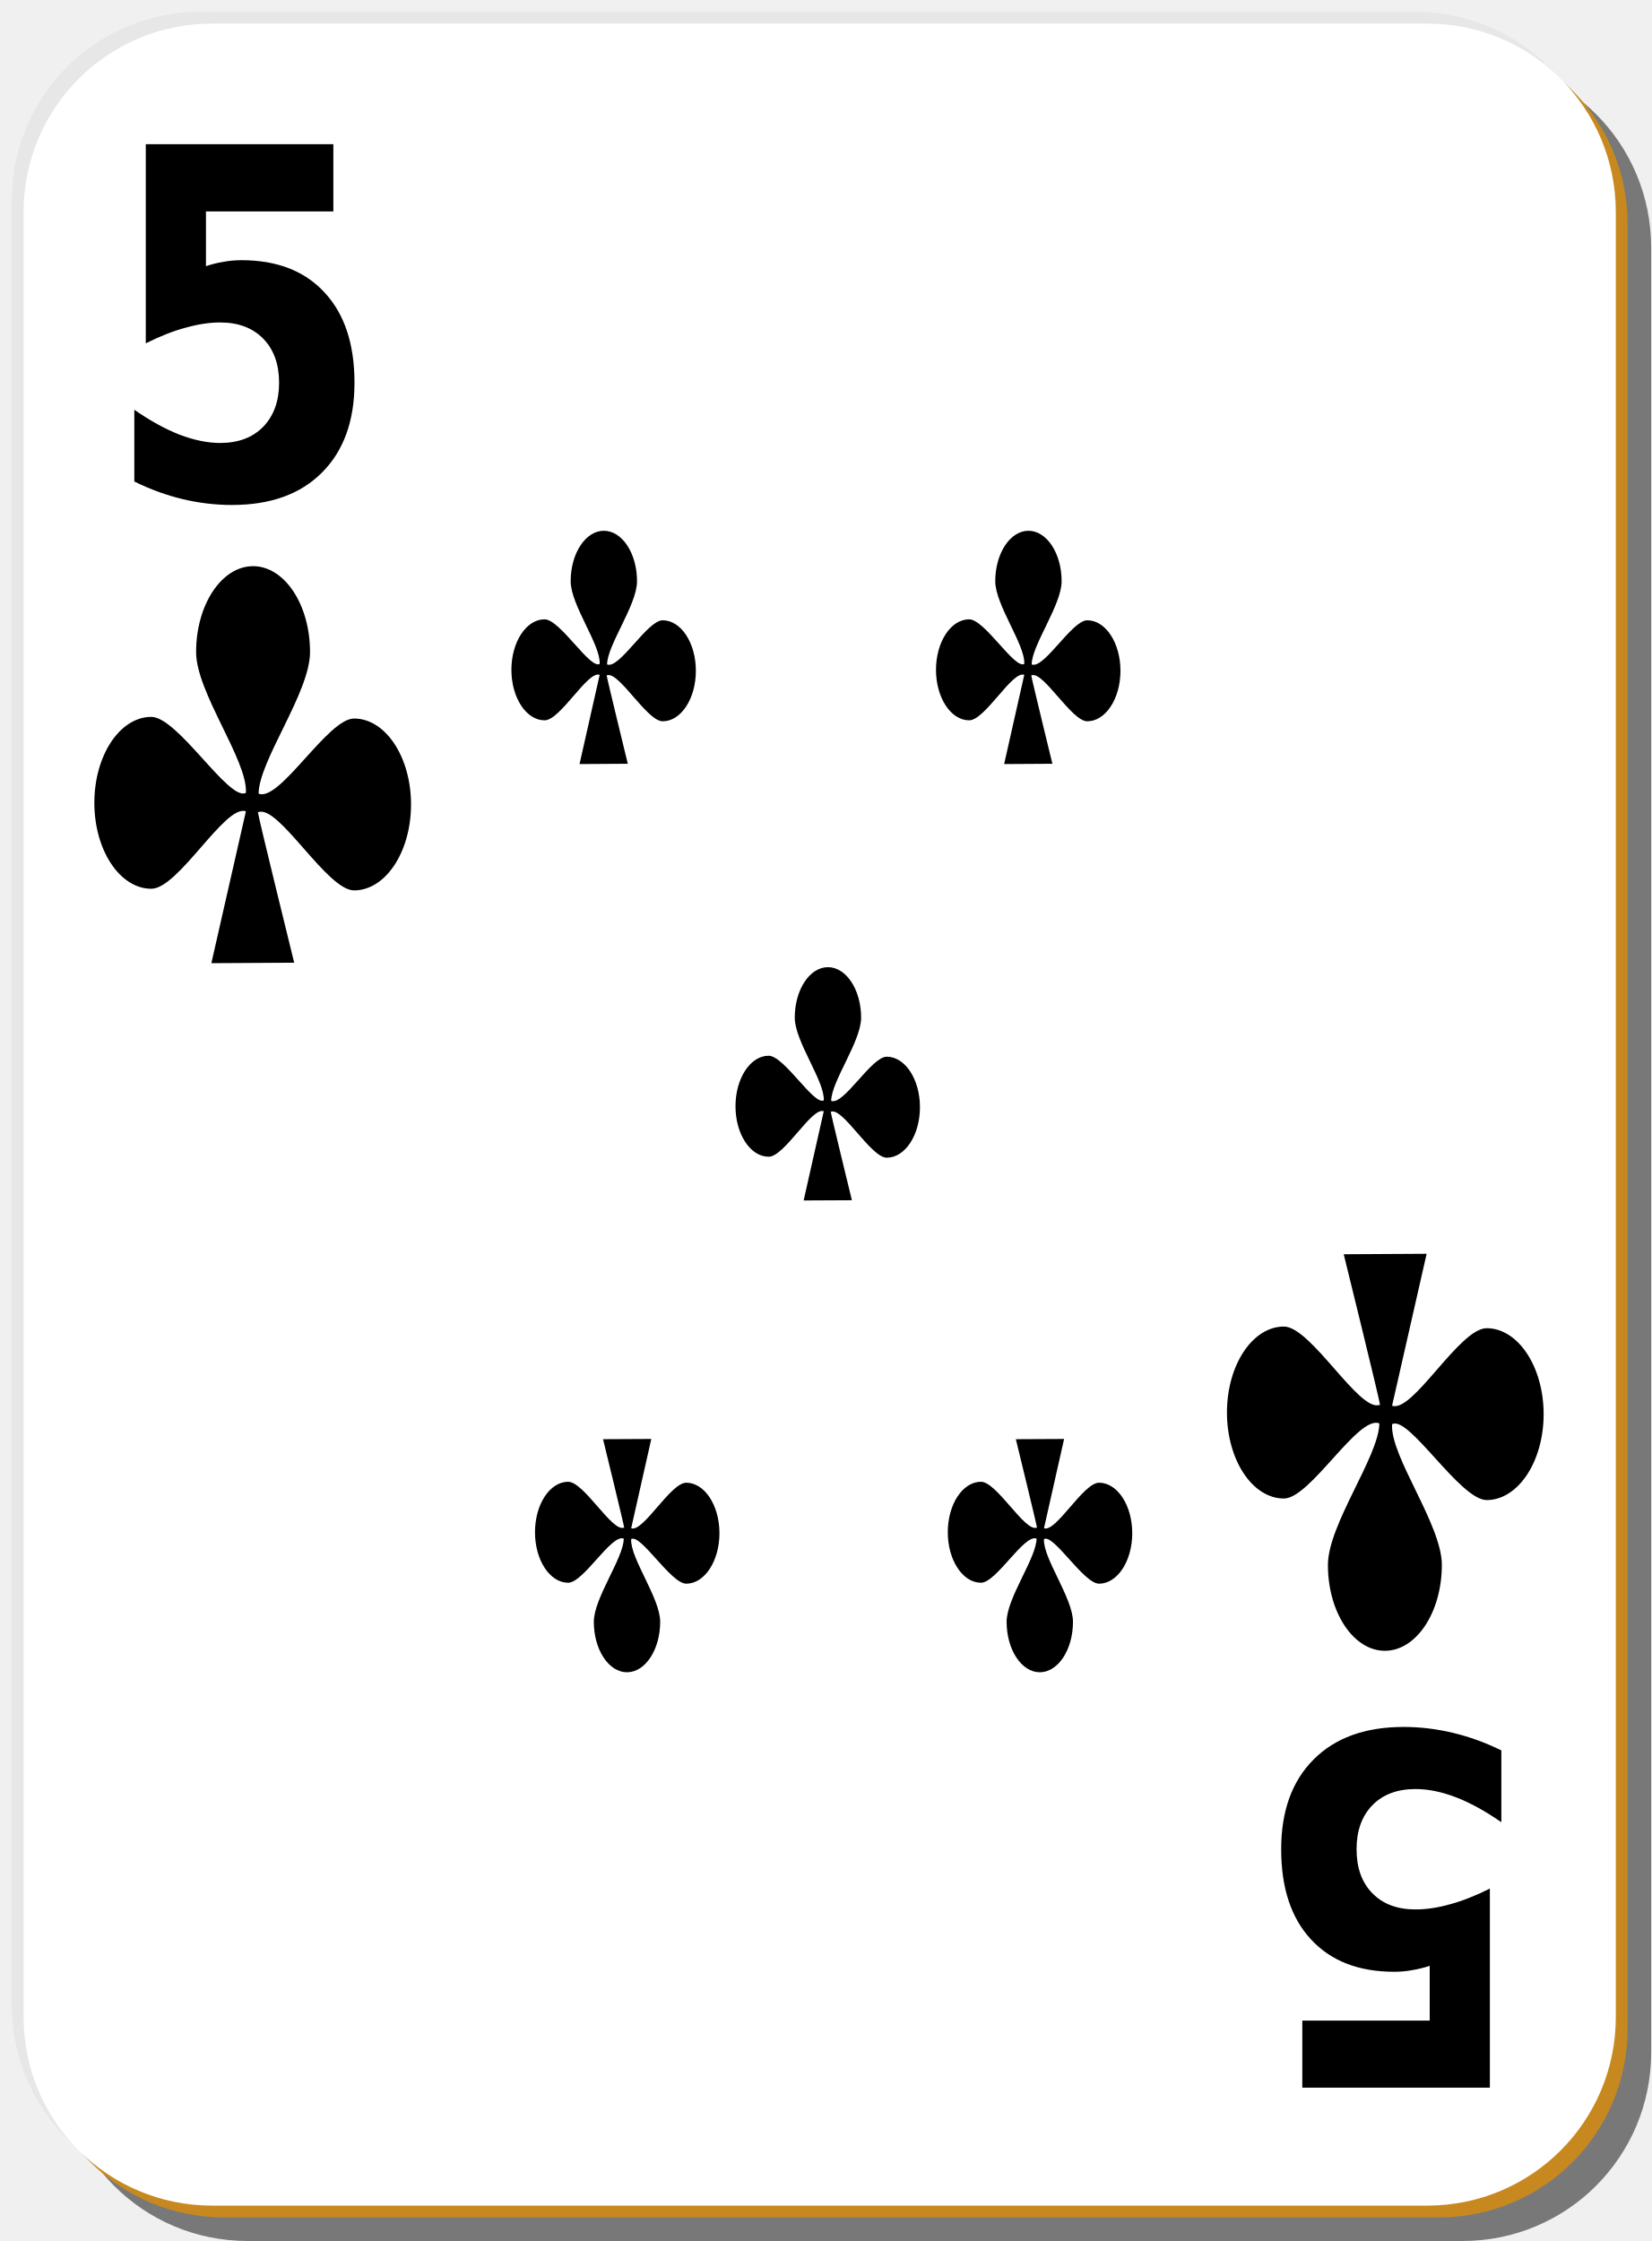
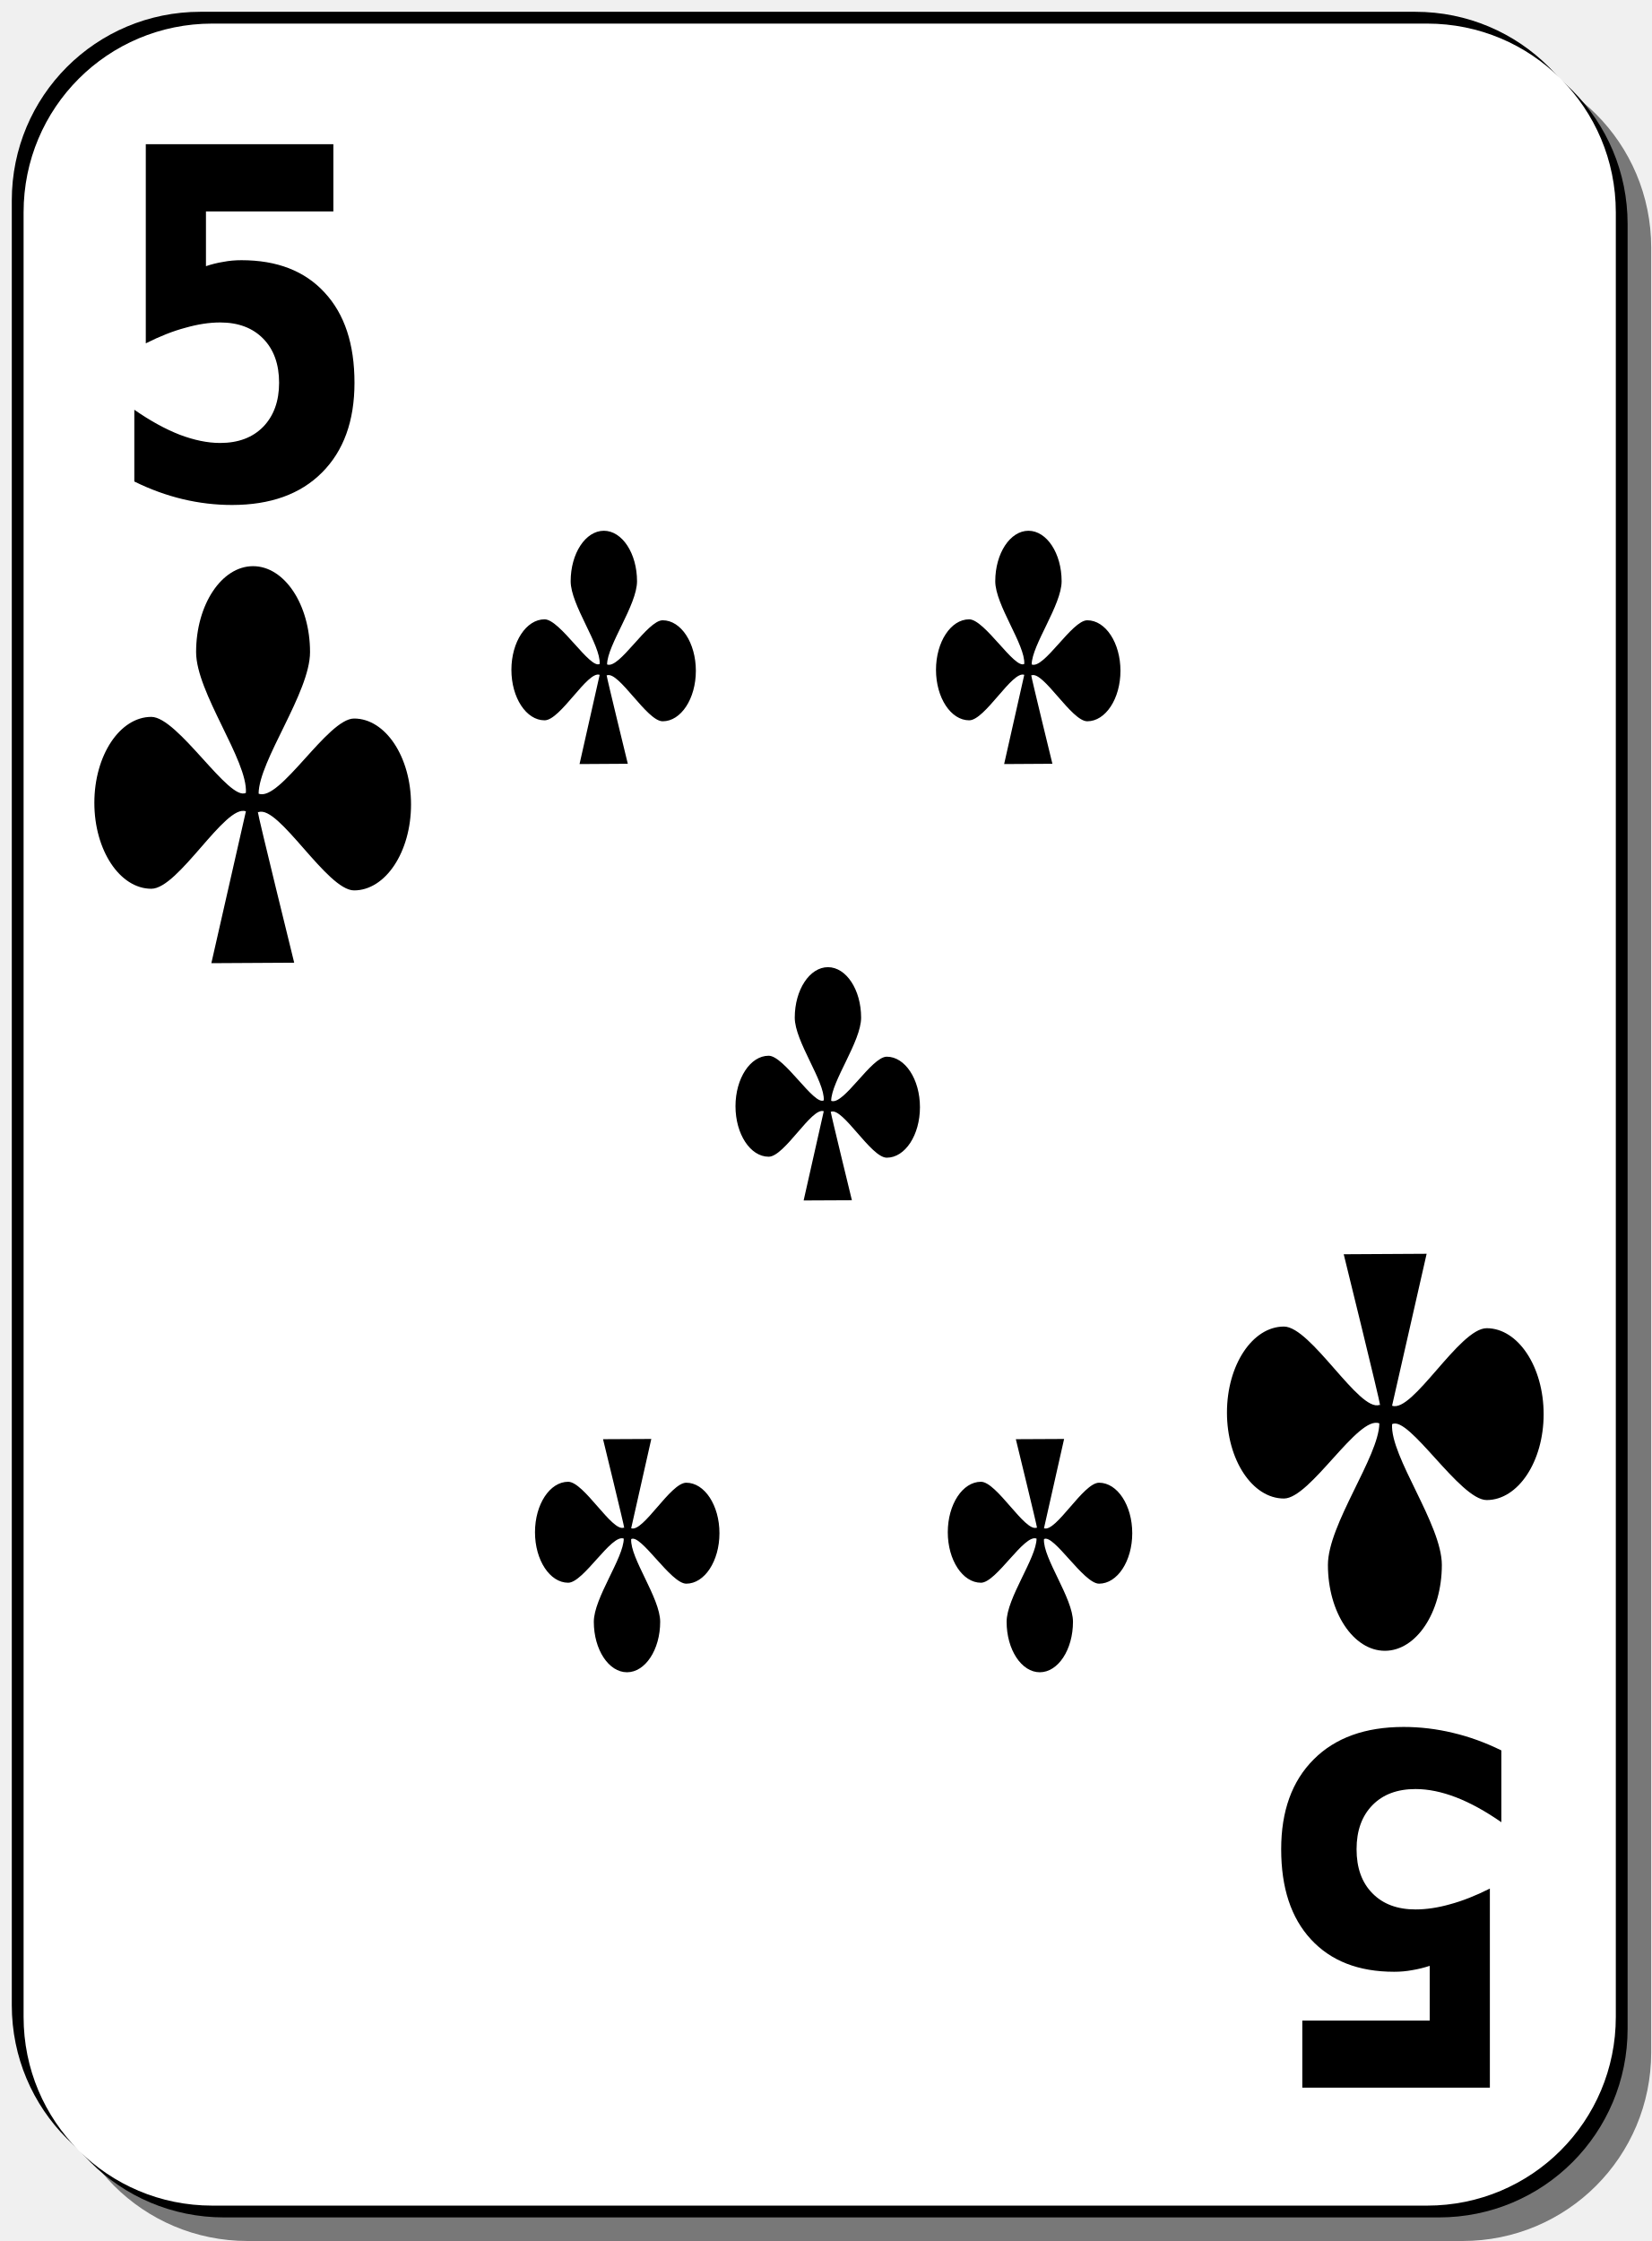
<svg xmlns="http://www.w3.org/2000/svg" id="svg2" viewBox="0 0 140 190" version="1.0" y="0" x="0">
+   <defs id="defs22" />
  <g id="layer1">
-     <g id="g5630">
-       <path id="rect2070" style="fill-opacity:.498;fill:#000000" d="m21 5h103c8.86 0 16 7.136 16 16v153c0 8.86-7.14 16-16 16h-103c-8.864 0-16-7.14-16-16v-153c0-8.864 7.136-16 16-16z" />
-       <path id="rect1300" style="fill:#e7e7e7" d="m17 1h103c8.86 0 16 7.136 16 16v153c0 8.86-7.14 16-16 16h-103c-8.864 0-16-7.14-16-16v-153c0-8.864 7.136-16 16-16z" />
-       <path id="path5624" style="fill:#c7891f" d="m19 3h103c8.86 0 16 7.136 16 16v153c0 8.86-7.14 16-16 16h-103c-8.864 0-16-7.14-16-16v-153c0-8.864 7.136-16 16-16z" />
-       <path id="rect1306" style="fill:#ffffff" d="m18 2h103c8.86 0 16 7.136 16 16v153c0 8.86-7.14 16-16 16h-103c-8.864 0-16-7.14-16-16v-153c0-8.864 7.136-16 16-16z" />
-     </g>
+     <path id="rect2070" style="fill:#000000;fill-opacity:0.498" d="m 21,5 h 103 c 8.86,0 16,7.136 16,16 v 153 c 0,8.86 -7.14,16 -16,16 H 21 C 12.136,190 5,182.86 5,174 V 21 C 5,12.136 12.136,5 21,5 Z" />
+     <path id="rect1300" style="fill:#000000" d="m 17,1 h 103 c 8.86,0 16,7.136 16,16 v 153 c 0,8.86 -7.14,16 -16,16 H 17 C 8.136,186 1,178.86 1,170 V 17 C 1,8.136 8.136,1 17,1 Z" />
+     <path id="path5624" style="fill:#000000" d="m 19,3 h 103 c 8.86,0 16,7.136 16,16 v 153 c 0,8.86 -7.14,16 -16,16 H 19 C 10.136,188 3,180.86 3,172 V 19 C 3,10.136 10.136,3 19,3 Z" />
+     <path id="rect1306" style="fill:#ffffff" d="m 18,2 h 103 c 8.86,0 16,7.136 16,16 v 153 c 0,8.86 -7.14,16 -16,16 H 18 C 9.136,187 2,179.86 2,171 V 18 C 2,9.136 9.136,2 18,2 Z" />
  </g>
  <g id="g3925" transform="translate(329.5 183.5)">
    <path id="text2531" d="m-348.78-155.73h17.49v5.18h-11.88v4.22c0.54-0.15 1.07-0.26 1.61-0.33 0.55-0.09 1.11-0.13 1.7-0.13 3.32 0 5.91 0.83 7.76 2.5 1.86 1.66 2.78 3.97 2.78 6.95 0 2.94-1.01 5.25-3.03 6.92-2.01 1.67-4.81 2.5-8.39 2.5-1.54 0-3.08-0.15-4.6-0.45-1.51-0.3-3.02-0.75-4.51-1.36v-5.53c1.48 0.85 2.89 1.49 4.22 1.92 1.34 0.42 2.6 0.64 3.78 0.64 1.7 0 3.04-0.42 4.02-1.25 0.98-0.84 1.48-1.97 1.48-3.39 0-1.44-0.5-2.57-1.48-3.4s-2.32-1.25-4.02-1.25c-1.01 0-2.09 0.14-3.24 0.41-1.14 0.25-2.37 0.65-3.69 1.2v-15.35" style="fill:#000000" transform="scale(.90928 1.0998)" />
    <path id="text2637" d="m223.45 5.91h17.49v5.171h-11.88v4.22c0.54-0.146 1.08-0.255 1.61-0.328 0.55-0.086 1.12-0.128 1.7-0.128 3.33 0 5.91 0.834 7.77 2.503 1.85 1.656 2.77 3.971 2.77 6.943 0 2.947-1.01 5.256-3.03 6.924-2.01 1.669-4.81 2.503-8.39 2.503-1.54 0-3.08-0.152-4.6-0.456-1.51-0.293-3.01-0.743-4.51-1.352v-5.536c1.48 0.852 2.89 1.492 4.22 1.918 1.34 0.426 2.6 0.639 3.78 0.639 1.7 0 3.04-0.414 4.02-1.242 0.99-0.84 1.48-1.973 1.48-3.398 0-1.438-0.49-2.57-1.48-3.399-0.98-0.828-2.32-1.242-4.02-1.242-1.01 0-2.09 0.134-3.23 0.402-1.15 0.256-2.38 0.658-3.7 1.206v-15.348" style="fill:#000000" transform="scale(-.90928 -1.0998)" />
  </g>
  <path id="path908" style="fill-rule:evenodd;fill:#000000" d="m21.457 48.002c-2.666 0-4.83 3.264-4.83 7.286 0 3.427 4.392 9.192 4.222 11.93-1.41 0.782-5.767-6.438-8.019-6.438-2.667 0-4.83 3.264-4.83 7.286s2.163 7.286 4.83 7.286c2.312 0 6.276-7.214 8.019-6.563l-2.929 12.873 7.024-0.041s-3.077-12.481-3.081-12.777h0.055v0.014c1.707-0.639 5.806 6.633 8.102 6.633 2.667 0 4.83-3.264 4.83-7.286s-2.163-7.286-4.83-7.286c-2.242 0-6.308 7.101-8.093 6.368 0.025-2.805 4.36-8.576 4.36-11.999 0-4.022-2.163-7.286-4.83-7.286z" />
  <path id="path2623" style="fill-rule:evenodd;fill:#000000" d="m117.42 139.96c2.66 0 4.83-3.26 4.83-7.28 0-3.43-4.39-9.19-4.22-11.93 1.41-0.79 5.76 6.43 8.02 6.43 2.66 0 4.83-3.26 4.83-7.28s-2.17-7.29-4.83-7.29c-2.32 0-6.28 7.22-8.02 6.57l2.93-12.88-7.03 0.04s3.08 12.49 3.08 12.78h-0.05v-0.01c-1.71 0.64-5.81-6.64-8.1-6.64-2.67 0-4.83 3.27-4.83 7.29s2.16 7.29 4.83 7.29c2.24 0 6.3-7.1 8.09-6.37-0.03 2.8-4.36 8.57-4.36 12 0 4.02 2.16 7.28 4.83 7.28z" />
  <path id="path2242" style="fill-rule:evenodd;fill:#000000" d="m51.199 45c-1.553 0-2.814 1.918-2.814 4.281 0 2.014 2.559 5.402 2.459 7.011-0.821 0.459-3.359-3.783-4.671-3.783-1.553 0-2.813 1.917-2.813 4.281s1.26 4.281 2.813 4.281c1.347 0 3.656-4.239 4.671-3.856l-1.706 7.565 4.092-0.025s-1.793-7.334-1.795-7.507h0.032v0.008c0.995-0.376 3.382 3.897 4.72 3.897 1.553 0 2.813-1.918 2.813-4.281 0-2.364-1.26-4.282-2.813-4.282-1.307 0-3.675 4.173-4.714 3.743 0.014-1.649 2.539-5.04 2.539-7.052 0-2.363-1.26-4.281-2.813-4.281z" />
  <path id="path2250" style="fill-rule:evenodd;fill:#000000" d="m70.199 82c-1.553 0-2.814 1.918-2.814 4.281 0 2.014 2.559 5.402 2.459 7.011-0.821 0.459-3.359-3.783-4.671-3.783-1.553 0-2.813 1.917-2.813 4.281s1.26 4.281 2.813 4.281c1.347 0 3.656-4.239 4.671-3.856l-1.706 7.565 4.092-0.02s-1.793-7.339-1.795-7.512h0.032v0.008c0.995-0.376 3.382 3.897 4.72 3.897 1.553 0 2.813-1.918 2.813-4.281 0-2.364-1.26-4.282-2.813-4.282-1.307 0-3.675 4.173-4.714 3.743 0.014-1.649 2.539-5.04 2.539-7.052 0-2.363-1.26-4.281-2.813-4.281z" />
  <path id="path2248" style="fill-rule:evenodd;fill:#000000" d="m87.199 45c-1.553 0-2.814 1.918-2.814 4.281 0 2.014 2.559 5.402 2.459 7.011-0.821 0.459-3.359-3.783-4.671-3.783-1.553 0-2.813 1.917-2.813 4.281s1.26 4.281 2.813 4.281c1.347 0 3.656-4.239 4.671-3.856l-1.706 7.565 4.092-0.025s-1.793-7.334-1.795-7.507h0.032v0.008c0.995-0.376 3.382 3.897 4.72 3.897 1.553 0 2.813-1.918 2.813-4.281 0-2.364-1.26-4.282-2.813-4.282-1.307 0-3.675 4.173-4.714 3.743 0.014-1.649 2.539-5.04 2.539-7.052 0-2.363-1.26-4.281-2.813-4.281z" />
  <path id="path2264" style="fill-rule:evenodd;fill:#000000" d="m88.161 141.78c1.553 0 2.814-1.92 2.814-4.28 0-2.01-2.559-5.4-2.459-7.01 0.821-0.46 3.359 3.78 4.671 3.78 1.553 0 2.813-1.92 2.813-4.28s-1.26-4.28-2.813-4.28c-1.347 0-3.656 4.24-4.671 3.86l1.706-7.57-4.092 0.02s1.793 7.34 1.795 7.51h-0.032v-0.01c-0.995 0.38-3.382-3.89-4.72-3.89-1.553 0-2.813 1.91-2.813 4.28 0 2.36 1.26 4.28 2.813 4.28 1.307 0 3.675-4.17 4.714-3.74-0.014 1.65-2.539 5.04-2.539 7.05 0 2.36 1.26 4.28 2.813 4.28z" />
  <path id="path2260" style="fill-rule:evenodd;fill:#000000" d="m53.161 141.78c1.553 0 2.814-1.92 2.814-4.28 0-2.01-2.559-5.4-2.459-7.01 0.821-0.46 3.359 3.78 4.671 3.78 1.553 0 2.813-1.92 2.813-4.28s-1.26-4.28-2.813-4.28c-1.347 0-3.656 4.24-4.671 3.86l1.706-7.57-4.092 0.02s1.793 7.34 1.795 7.51h-0.032v-0.01c-0.995 0.38-3.382-3.89-4.72-3.89-1.553 0-2.813 1.91-2.813 4.28 0 2.36 1.26 4.28 2.813 4.28 1.307 0 3.675-4.17 4.714-3.74-0.014 1.65-2.539 5.04-2.539 7.05 0 2.36 1.26 4.28 2.813 4.28z" />
</svg>
